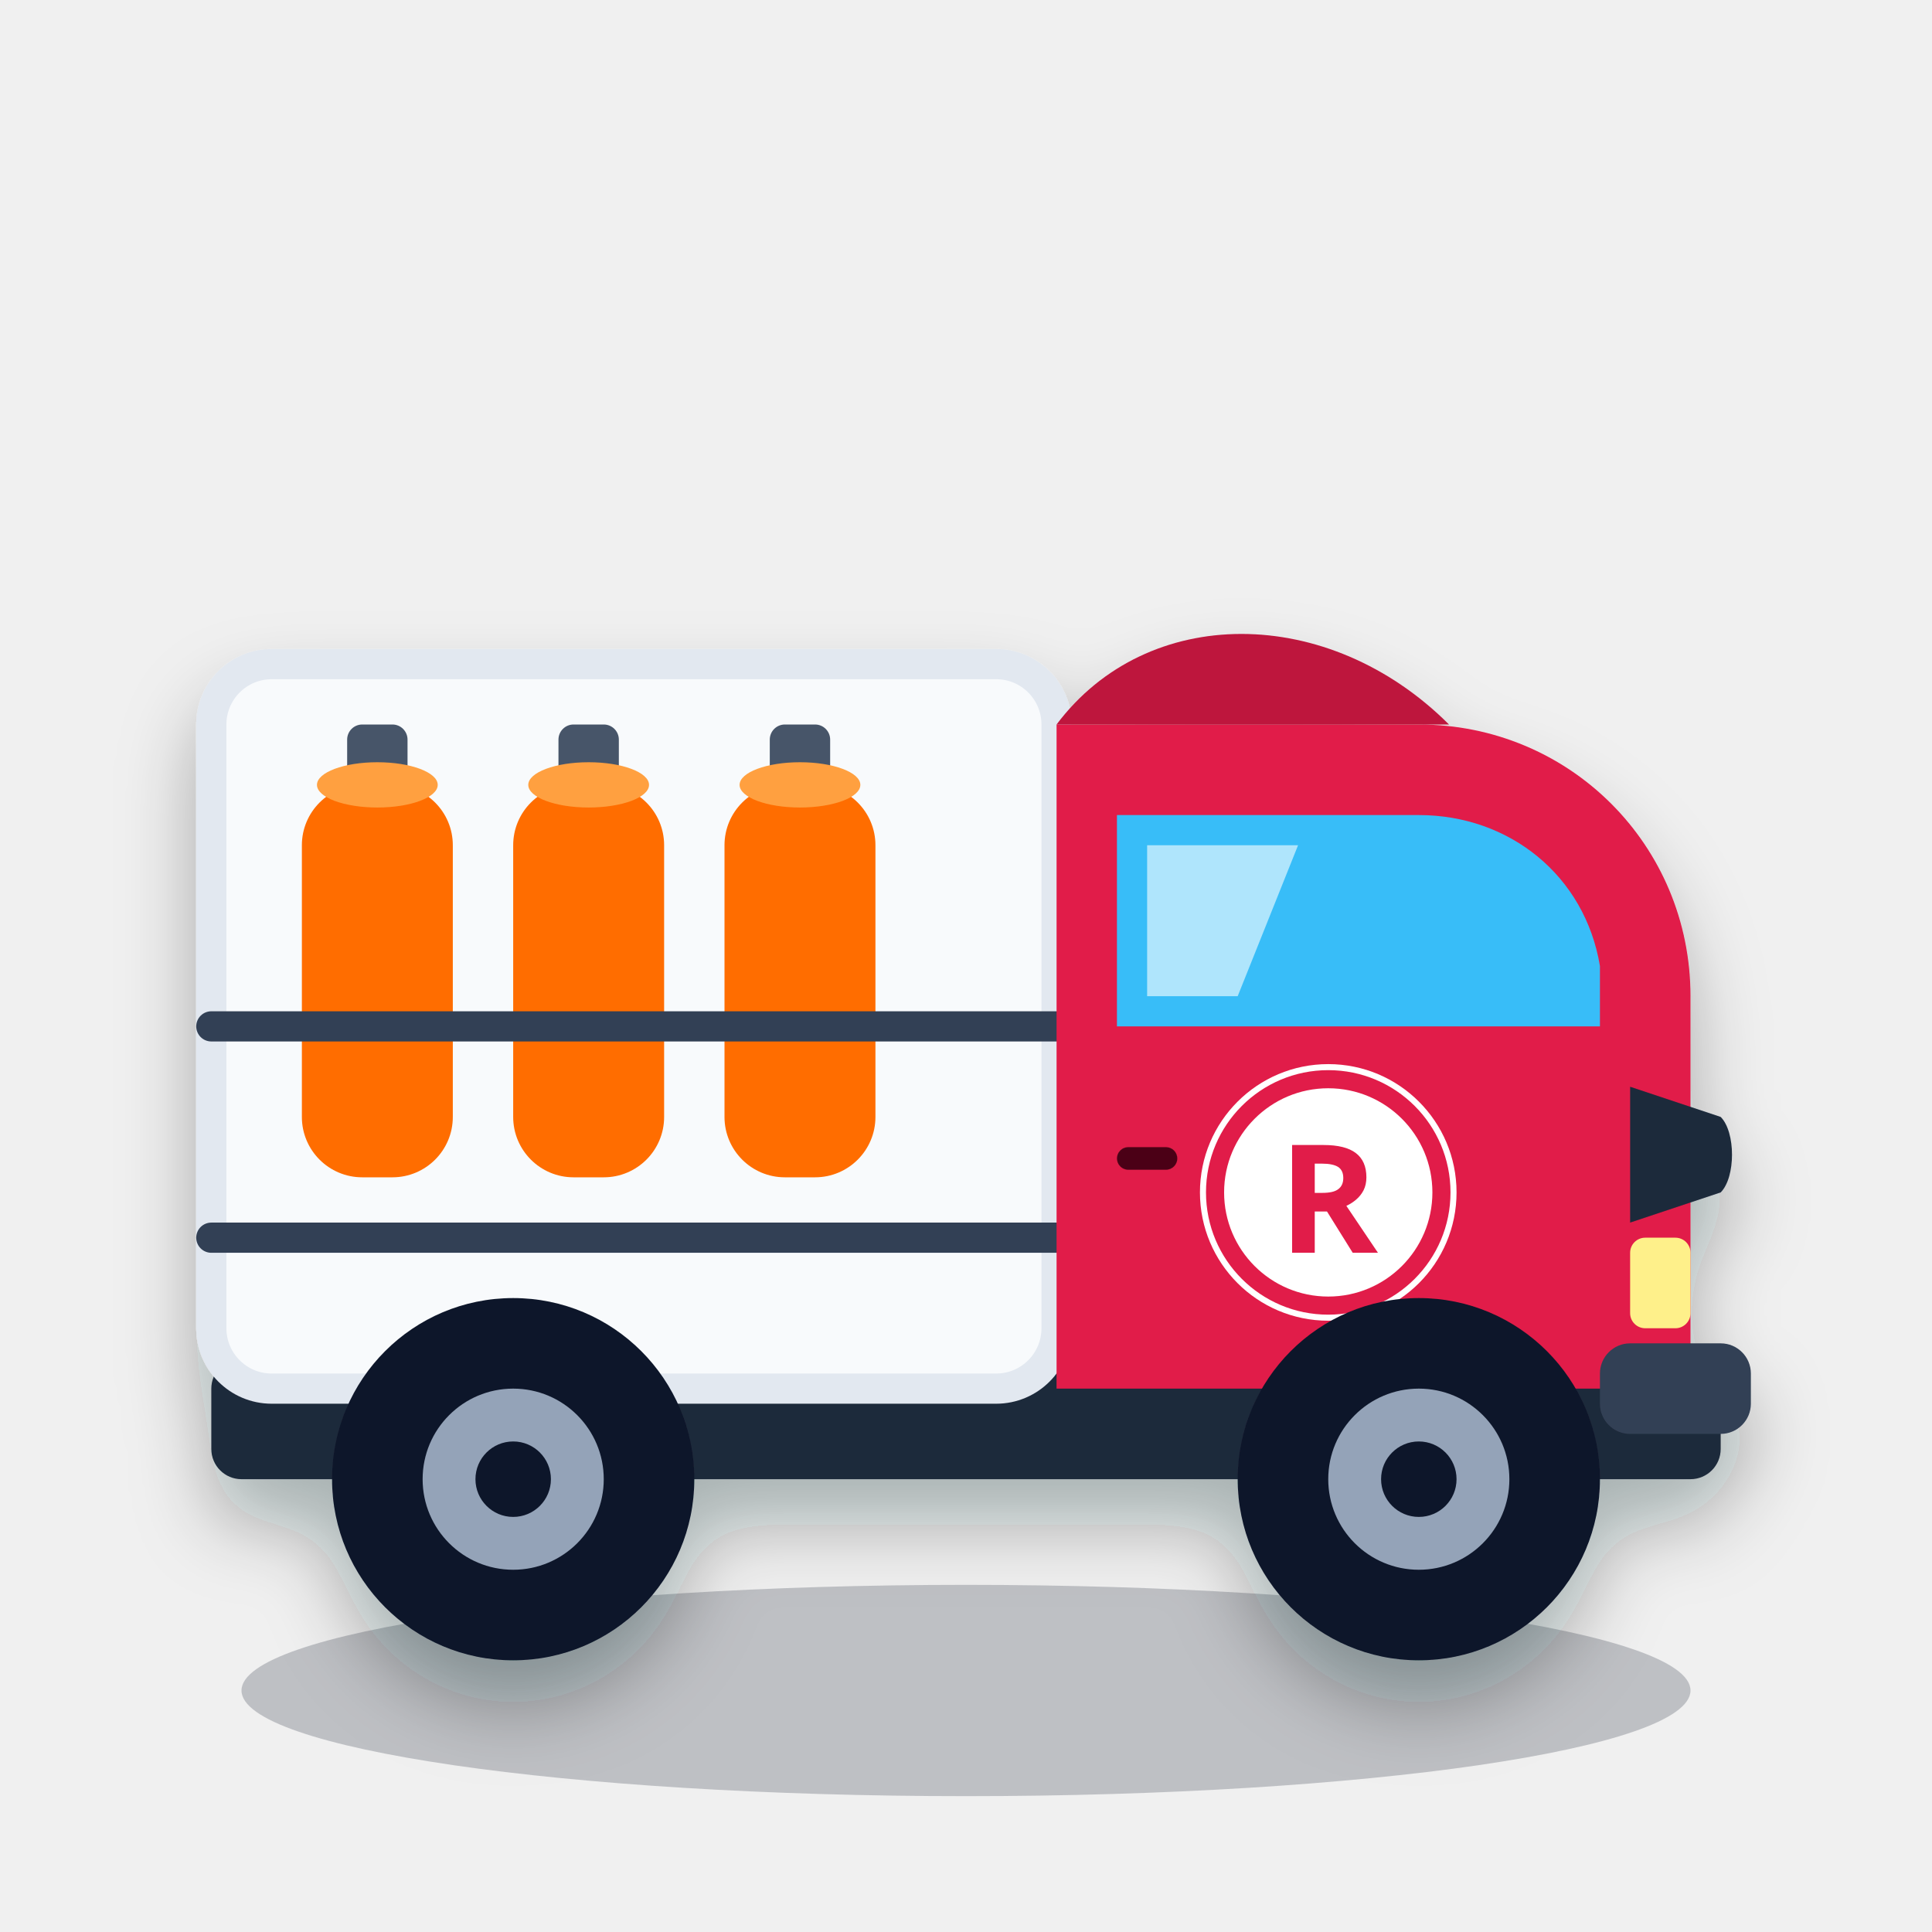
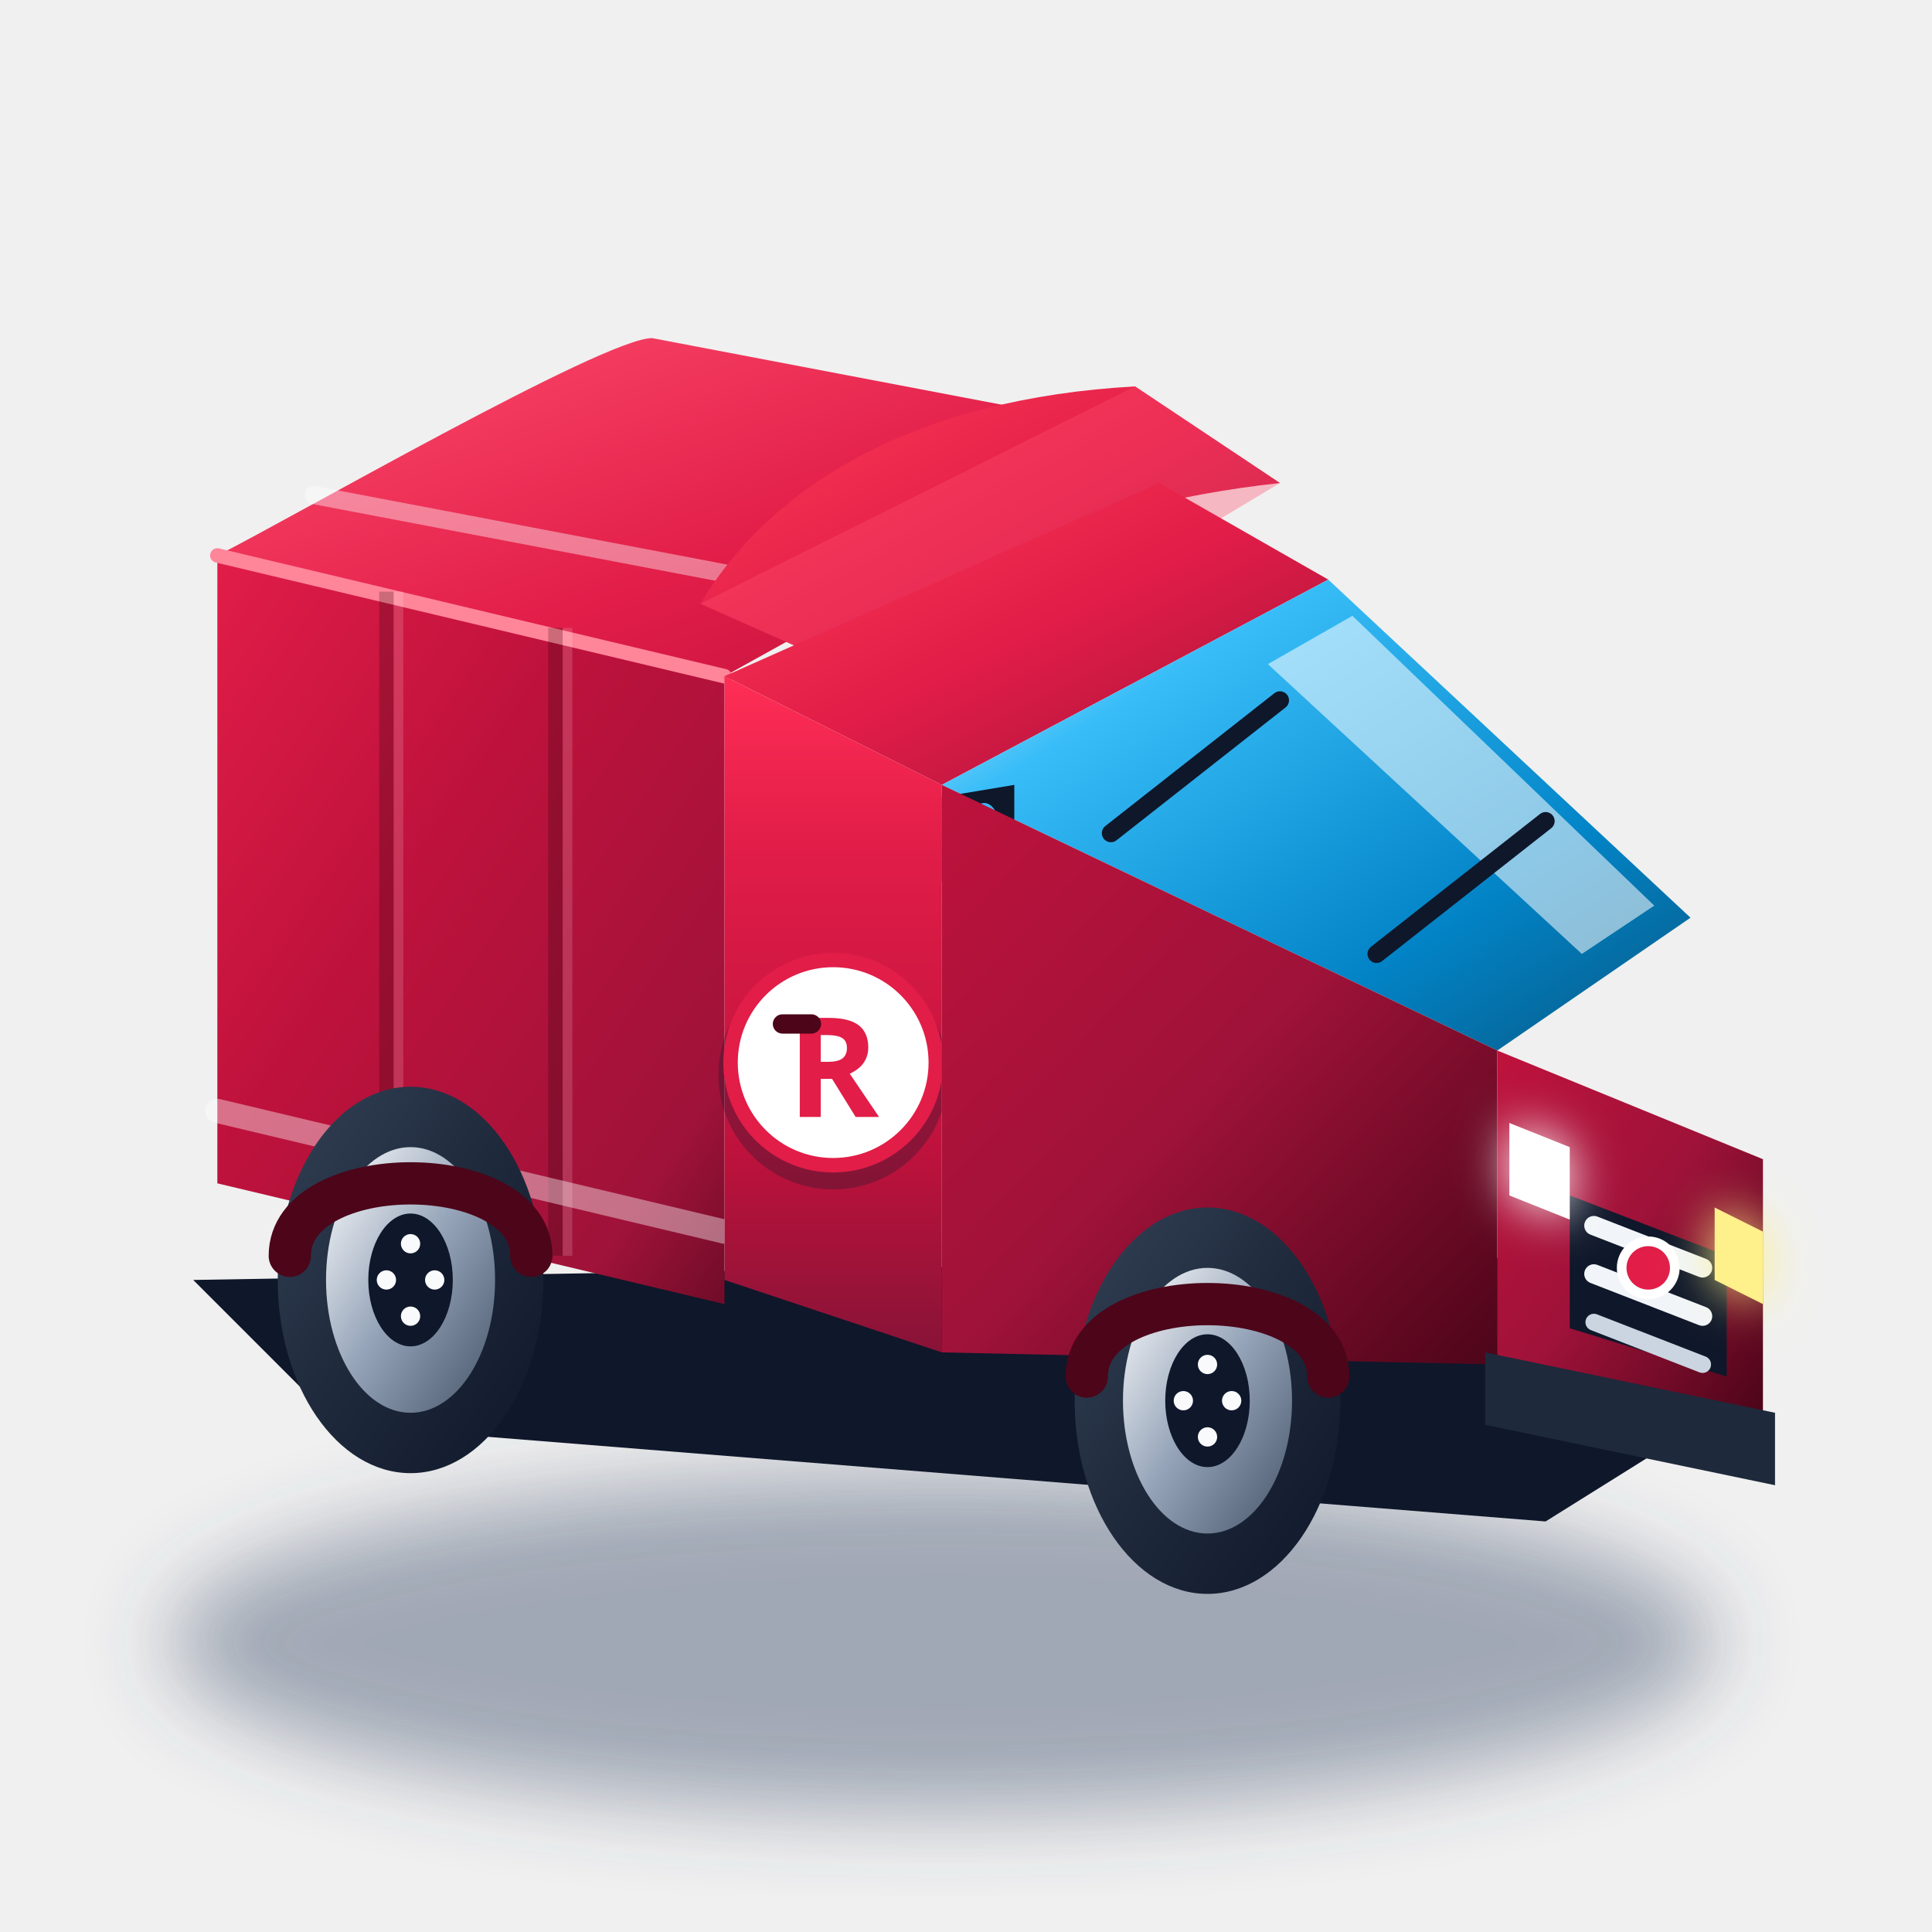
- <svg xmlns="http://www.w3.org/2000/svg" viewBox="0 0 128 128" width="128" height="128">
+ <svg xmlns="http://www.w3.org/2000/svg" viewBox="0 0 160 160" width="160" height="160">
  <defs>
-     <filter id="cleanShadow" x="-20%" y="-20%" width="140%" height="140%">
-       <feDropShadow dx="0" dy="3" stdDeviation="2.5" flood-color="#0F172A" flood-opacity="0.3" />
+     <filter id="condorShadow20" x="-25%" y="-25%" width="150%" height="150%">
+       <feGaussianBlur stdDeviation="3.5" result="blur" />
+       <feColorMatrix type="matrix" values="0 0 0 0 0.05   0 0 0 0 0.08   0 0 0 0 0.15   0 0 0 0.45 0" />
    </filter>
+     <filter id="condorLedGlow" x="-50%" y="-50%" width="200%" height="200%">
+       <feGaussianBlur stdDeviation="2" result="glow" />
+       <feComposite in="SourceGraphic" in2="glow" operator="over" />
+     </filter>
+     <linearGradient id="condorRedTopGrad" x1="0%" y1="0%" x2="100%" y2="100%">
+       <stop offset="0%" stop-color="#FF3B56" />
+       <stop offset="50%" stop-color="#E11D48" />
+       <stop offset="100%" stop-color="#9F1239" />
+     </linearGradient>
+     <linearGradient id="condorRedSideGrad" x1="0%" y1="0%" x2="0%" y2="100%">
+       <stop offset="0%" stop-color="#FF2E56" />
+       <stop offset="25%" stop-color="#E11D48" />
+       <stop offset="70%" stop-color="#BE123C" />
+       <stop offset="100%" stop-color="#881337" />
+     </linearGradient>
+     <linearGradient id="condorToldoGrad" x1="0%" y1="0%" x2="100%" y2="100%">
+       <stop offset="0%" stop-color="#E11D48" />
+       <stop offset="40%" stop-color="#BE123C" />
+       <stop offset="85%" stop-color="#9F1239" />
+       <stop offset="100%" stop-color="#700C28" />
+     </linearGradient>
+     <linearGradient id="condorToldoTopGrad" x1="0%" y1="0%" x2="100%" y2="100%">
+       <stop offset="0%" stop-color="#FF4D6D" />
+       <stop offset="60%" stop-color="#E11D48" />
+       <stop offset="100%" stop-color="#BE123C" />
+     </linearGradient>
+     <linearGradient id="condorRedFrontGrad" x1="0%" y1="0%" x2="100%" y2="100%">
+       <stop offset="0%" stop-color="#BE123C" />
+       <stop offset="50%" stop-color="#9F1239" />
+       <stop offset="100%" stop-color="#4C0519" />
+     </linearGradient>
+     <linearGradient id="condorGlassGrad" x1="0%" y1="0%" x2="100%" y2="100%">
+       <stop offset="0%" stop-color="#E0F2FE" />
+       <stop offset="25%" stop-color="#38BDF8" />
+       <stop offset="70%" stop-color="#0284C7" />
+       <stop offset="100%" stop-color="#075985" />
+     </linearGradient>
+     <linearGradient id="condorTireGrad" x1="0%" y1="0%" x2="100%" y2="100%">
+       <stop offset="0%" stop-color="#334155" />
+       <stop offset="50%" stop-color="#1E293B" />
+       <stop offset="100%" stop-color="#0F172A" />
+     </linearGradient>
+     <linearGradient id="condorRimGrad" x1="0%" y1="0%" x2="100%" y2="100%">
+       <stop offset="0%" stop-color="#FFFFFF" />
+       <stop offset="50%" stop-color="#94A3B8" />
+       <stop offset="100%" stop-color="#475569" />
+     </linearGradient>
  </defs>
-   <ellipse cx="64" cy="112" rx="48" ry="7" fill="#0F172A" opacity="0.22" />
-   <g id="simpleElegantTruck" filter="url(#cleanShadow)">
-     <rect x="14" y="90" width="100" height="8" rx="2" fill="#1E293B" />
-     <rect x="14" y="44" width="56" height="48" rx="4" fill="#F8FAFC" stroke="#E2E8F0" stroke-width="2" />
-     <g id="cylinders">
-       <rect x="20" y="52" width="10" height="26" rx="4" fill="#FF6D00" />
-       <rect x="23" y="48" width="4" height="4" rx="1" fill="#475569" />
-       <ellipse cx="25" cy="52" rx="4" ry="1.5" fill="#FFA040" />
-       <rect x="34" y="52" width="10" height="26" rx="4" fill="#FF6D00" />
-       <rect x="37" y="48" width="4" height="4" rx="1" fill="#475569" />
-       <ellipse cx="39" cy="52" rx="4" ry="1.5" fill="#FFA040" />
-       <rect x="48" y="52" width="10" height="26" rx="4" fill="#FF6D00" />
-       <rect x="51" y="48" width="4" height="4" rx="1" fill="#475569" />
-       <ellipse cx="53" cy="52" rx="4" ry="1.5" fill="#FFA040" />
-       <line x1="14" y1="68" x2="70" y2="68" stroke="#334155" stroke-width="2" stroke-linecap="round" />
-       <line x1="14" y1="82" x2="70" y2="82" stroke="#334155" stroke-width="2" stroke-linecap="round" />
-     </g>
-     <path d="M 70 48 L 94 48 C 104 48 112 56 112 66 L 112 92 L 70 92 Z" fill="#E11D48" />
-     <path d="M 70 48 C 76 40 88 40 96 48 Z" fill="#BE123C" />
-     <path d="M 74 54 L 94 54 C 100 54 105 58 106 64 L 106 68 L 74 68 Z" fill="#38BDF8" />
-     <path d="M 76 56 L 86 56 L 82 66 L 76 66 Z" fill="#FFFFFF" opacity="0.6" />
-     <path d="M 108 72 L 114 74 C 115 75 115 78 114 79 L 108 81 Z" fill="#1E293B" />
-     <rect x="108" y="82" width="4" height="6" rx="1" fill="#FEF08A" />
-     <rect x="106" y="89" width="10" height="6" rx="2" fill="#334155" />
-     <g id="badgeR">
-       <circle cx="88" cy="79" r="8.5" fill="#FFFFFF" />
-       <circle cx="88" cy="79" r="7.5" fill="#FFFFFF" stroke="#E11D48" stroke-width="1.2" />
-       <text x="88" y="83" font-family="'Arial Black', 'Trebuchet MS', sans-serif" font-weight="900" font-size="10" fill="#E11D48" text-anchor="middle">R</text>
-     </g>
-     <rect x="74" y="76" width="4" height="1.5" rx="0.75" fill="#4C0519" />
-     <circle cx="94" cy="98" r="12" fill="#0F172A" />
-     <circle cx="94" cy="98" r="6" fill="#94A3B8" />
-     <circle cx="94" cy="98" r="2.5" fill="#0F172A" />
-     <circle cx="34" cy="98" r="12" fill="#0F172A" />
-     <circle cx="34" cy="98" r="6" fill="#94A3B8" />
-     <circle cx="34" cy="98" r="2.5" fill="#0F172A" />
+   <ellipse cx="78" cy="136" rx="64" ry="14" fill="#020617" filter="url(#condorShadow20)" />
+   <path d="M 16 106 L 28 118 L 128 126 L 144 116 L 134 104 Z" fill="#0F172A" />
+   <path d="M 18 46 C 24 43 50 28 54 28 L 96 36 L 60 56 Z" fill="url(#condorToldoTopGrad)" />
+   <line x1="26" y1="41" x2="68" y2="49" stroke="rgba(255,255,255,0.4)" stroke-width="1.5" stroke-linecap="round" />
+   <path d="M 18 46 L 60 56 L 60 108 L 18 98 Z" fill="url(#condorToldoGrad)" />
+   <path d="M 18 46 L 60 56" stroke="#FF8599" stroke-width="1.2" stroke-linecap="round" />
+   <line x1="32" y1="49" x2="32" y2="101" stroke="rgba(0,0,0,0.2)" stroke-width="1.2" />
+   <line x1="33" y1="49" x2="33" y2="101" stroke="rgba(255,255,255,0.15)" stroke-width="0.8" />
+   <line x1="46" y1="52" x2="46" y2="104" stroke="rgba(0,0,0,0.2)" stroke-width="1.2" />
+   <line x1="47" y1="52" x2="47" y2="104" stroke="rgba(255,255,255,0.15)" stroke-width="0.8" />
+   <path d="M 18 92 L 60 102" stroke="rgba(255,255,255,0.4)" stroke-width="2" stroke-linecap="round" />
+   <path d="M 58 50 C 64 40 76 33 94 32 L 106 40 C 88 42 76 48 76 58 Z" fill="url(#condorRedTopGrad)" />
+   <path d="M 58 50 L 94 32 L 106 40 L 76 58 Z" fill="#FF4D6D" opacity="0.35" />
+   <path d="M 60 56 L 96 40 L 110 48 L 78 65 Z" fill="url(#condorRedTopGrad)" />
+   <path d="M 110 48 L 140 76 L 124 87 L 78 65 Z" fill="url(#condorGlassGrad)" />
+   <path d="M 112 51 L 137 75 L 131 79 L 105 55 Z" fill="#FFFFFF" opacity="0.55" />
+   <line x1="92" y1="69" x2="106" y2="58" stroke="#0F172A" stroke-width="1.5" stroke-linecap="round" />
+   <line x1="114" y1="79" x2="128" y2="68" stroke="#0F172A" stroke-width="1.5" stroke-linecap="round" />
+   <path d="M 63 60 L 76 65 L 76 82 L 63 77 Z" fill="url(#condorGlassGrad)" />
+   <path d="M 65 62 L 73 65 L 71 73 L 65 69 Z" fill="#FFFFFF" opacity="0.45" />
+   <path d="M 60 56 L 78 65 L 78 112 L 60 106 Z" fill="url(#condorRedSideGrad)" />
+   <g id="badgeCondorR">
+     <circle cx="69" cy="89" r="9.5" fill="#0F172A" opacity="0.3" />
+     <circle cx="69" cy="88" r="8.5" fill="#FFFFFF" stroke="#E11D48" stroke-width="1.2" />
+     <text x="69" y="92.5" font-family="'Arial Black', 'Impact', sans-serif" font-weight="900" font-size="11.5" fill="#E11D48" text-anchor="middle">R</text>
  </g>
+   <rect x="64" y="84" width="4" height="1.6" rx="0.8" fill="#4C0519" />
+   <path d="M 78 66 L 84 65 L 84 74 L 78 73 Z" fill="#0F172A" />
+   <ellipse cx="81.5" cy="69.5" rx="1.5" ry="3" fill="#38BDF8" />
+   <path d="M 78 65 L 124 87 L 124 113 L 78 112 Z" fill="url(#condorRedFrontGrad)" />
+   <path d="M 124 87 L 146 96 L 146 117 L 124 113 Z" fill="url(#condorRedFrontGrad)" />
+   <path d="M 130 99 L 143 104 L 143 114 L 130 110 Z" fill="#0F172A" />
+   <line x1="132" y1="101.5" x2="141" y2="105" stroke="#F1F5F9" stroke-width="1.6" stroke-linecap="round" />
+   <line x1="132" y1="105.5" x2="141" y2="109" stroke="#F1F5F9" stroke-width="1.6" stroke-linecap="round" />
+   <line x1="132" y1="109.5" x2="141" y2="113" stroke="#CBD5E1" stroke-width="1.4" stroke-linecap="round" />
+   <circle cx="136.5" cy="105" r="2.2" fill="#E11D48" stroke="#FFFFFF" stroke-width="0.8" />
+   <g filter="url(#condorLedGlow)">
+     <path d="M 125 93 L 130 95 L 130 101 L 125 99 Z" fill="#FFFFFF" />
+     <path d="M 142 100 L 146 102 L 146 108 L 142 106 Z" fill="#FEF08A" />
+   </g>
+   <path d="M 123 112 L 147 117 L 147 123 L 123 118 Z" fill="#1E293B" />
+   <g id="frontWheelCondor">
+     <ellipse cx="100" cy="116" rx="11" ry="16" fill="url(#condorTireGrad)" />
+     <ellipse cx="100" cy="116" rx="7" ry="11" fill="url(#condorRimGrad)" />
+     <ellipse cx="100" cy="116" rx="3.5" ry="5.5" fill="#0F172A" />
+     <circle cx="100" cy="113" r="0.8" fill="#F8FAFC" />
+     <circle cx="102" cy="116" r="0.8" fill="#F8FAFC" />
+     <circle cx="98" cy="116" r="0.8" fill="#F8FAFC" />
+     <circle cx="100" cy="119" r="0.8" fill="#F8FAFC" />
+   </g>
+   <g id="rearWheelCondor">
+     <ellipse cx="34" cy="106" rx="11" ry="16" fill="url(#condorTireGrad)" />
+     <ellipse cx="34" cy="106" rx="7" ry="11" fill="url(#condorRimGrad)" />
+     <ellipse cx="34" cy="106" rx="3.5" ry="5.5" fill="#0F172A" />
+     <circle cx="34" cy="103" r="0.8" fill="#F8FAFC" />
+     <circle cx="36" cy="106" r="0.8" fill="#F8FAFC" />
+     <circle cx="32" cy="106" r="0.8" fill="#F8FAFC" />
+     <circle cx="34" cy="109" r="0.8" fill="#F8FAFC" />
+   </g>
+   <path d="M 24 104 C 24 96 44 96 44 104" stroke="#4C0519" stroke-width="3.5" fill="none" stroke-linecap="round" />
+   <path d="M 90 114 C 90 106 110 106 110 114" stroke="#4C0519" stroke-width="3.5" fill="none" stroke-linecap="round" />
</svg>
